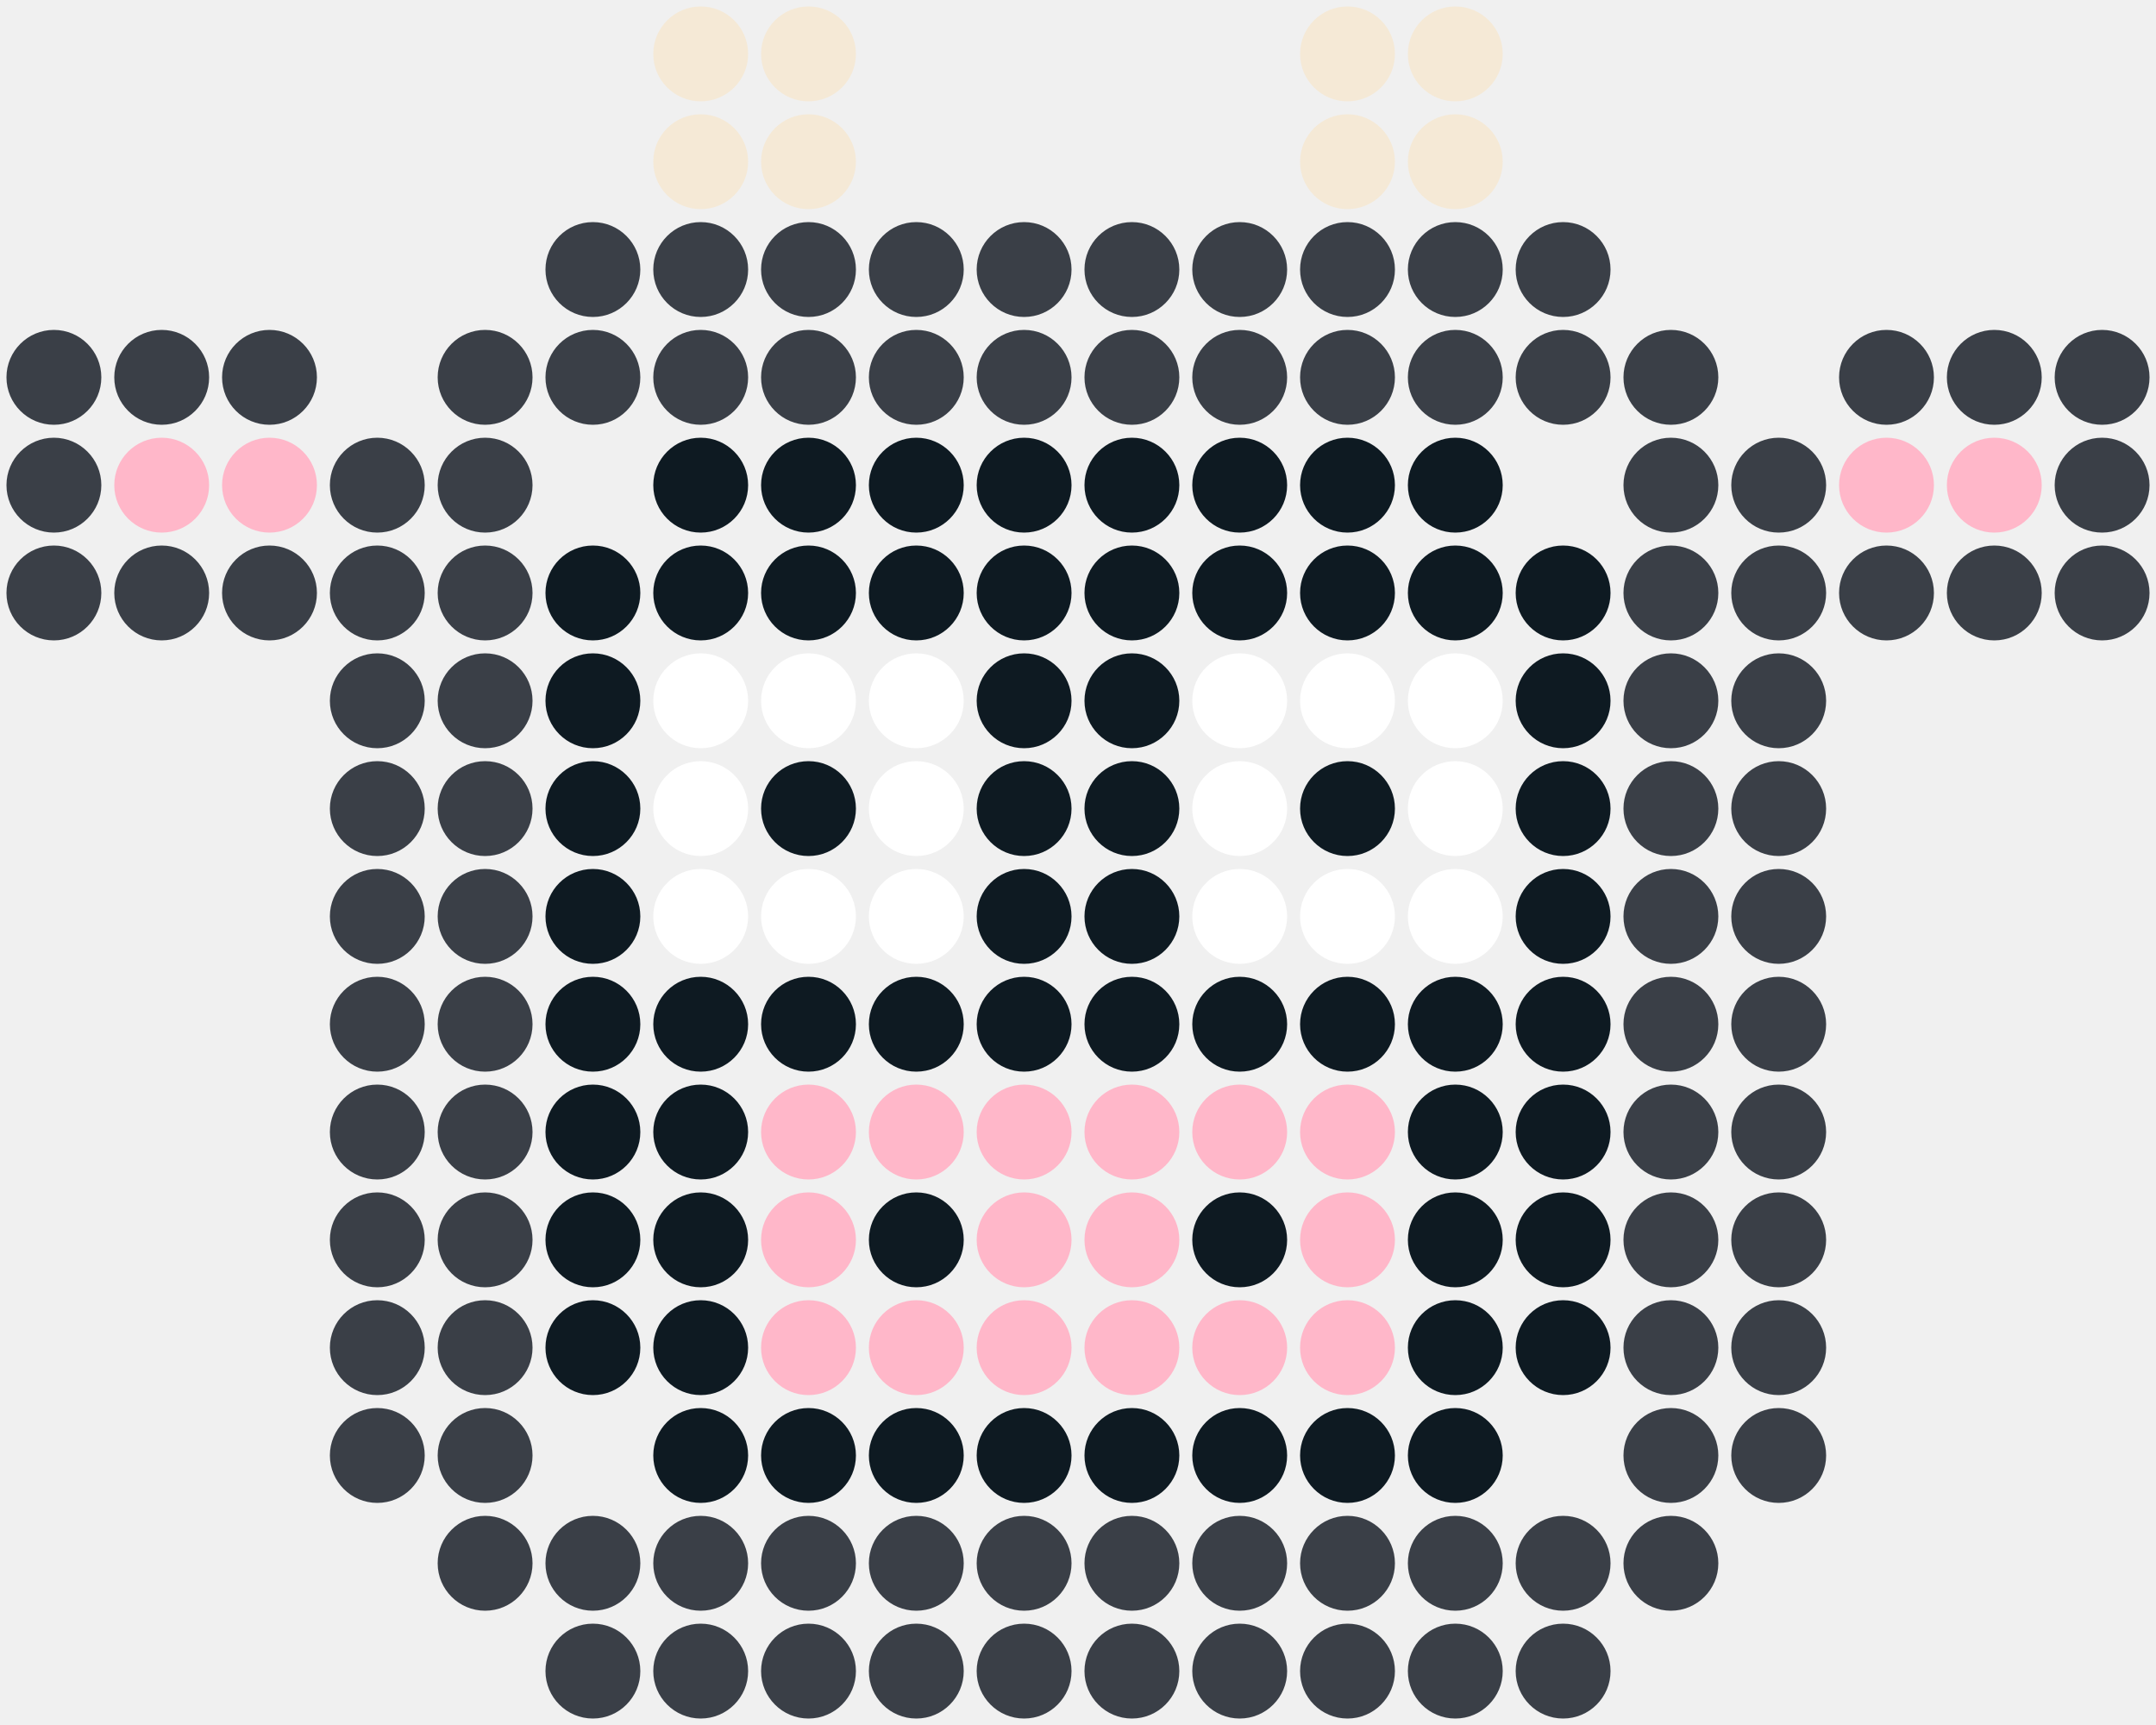
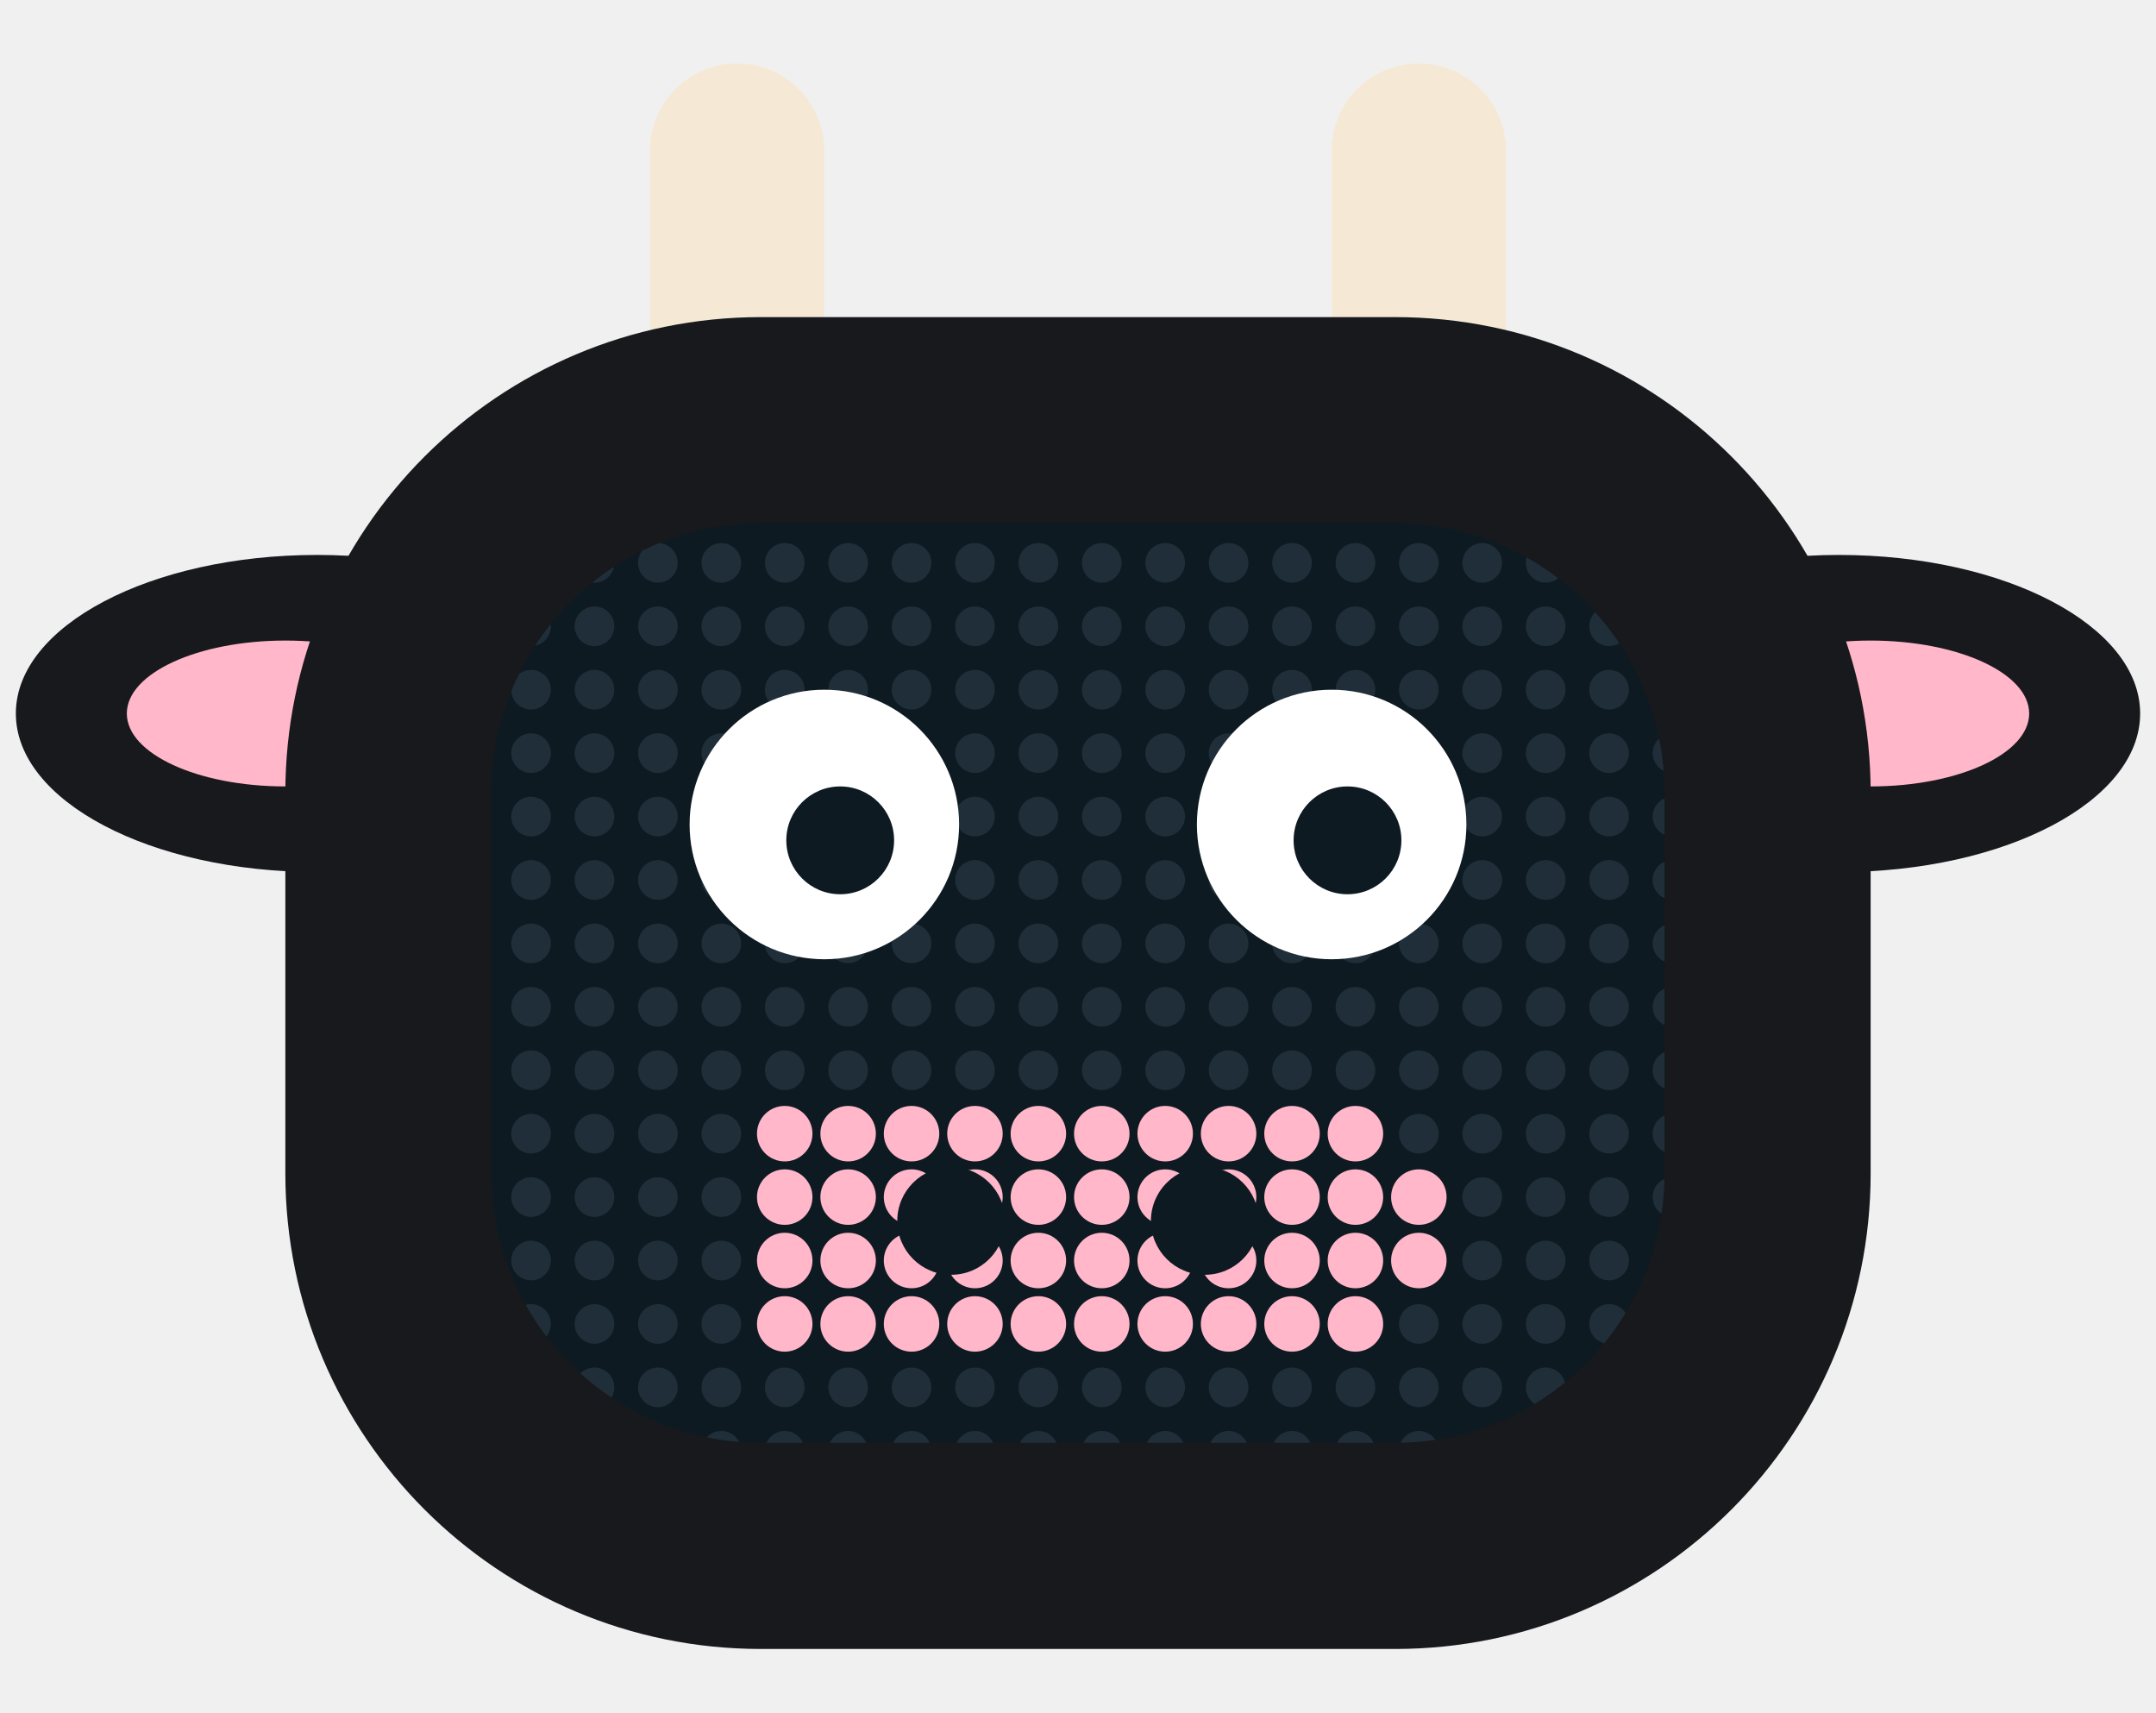
- <svg xmlns="http://www.w3.org/2000/svg" viewBox="0 0 20 16">
-   <circle cx="6.5" cy="0.5" r="0.44" fill="#F5E9D6" />
-   <circle cx="7.5" cy="0.5" r="0.44" fill="#F5E9D6" />
-   <circle cx="12.5" cy="0.5" r="0.44" fill="#F5E9D6" />
-   <circle cx="13.5" cy="0.5" r="0.44" fill="#F5E9D6" />
-   <circle cx="6.5" cy="1.5" r="0.44" fill="#F5E9D6" />
-   <circle cx="7.5" cy="1.5" r="0.44" fill="#F5E9D6" />
-   <circle cx="12.5" cy="1.5" r="0.44" fill="#F5E9D6" />
-   <circle cx="13.5" cy="1.5" r="0.44" fill="#F5E9D6" />
-   <circle cx="5.5" cy="2.5" r="0.44" fill="#3A3F47" />
-   <circle cx="6.5" cy="2.5" r="0.44" fill="#3A3F47" />
-   <circle cx="7.5" cy="2.5" r="0.44" fill="#3A3F47" />
-   <circle cx="8.5" cy="2.5" r="0.44" fill="#3A3F47" />
-   <circle cx="9.5" cy="2.5" r="0.44" fill="#3A3F47" />
-   <circle cx="10.5" cy="2.5" r="0.44" fill="#3A3F47" />
-   <circle cx="11.5" cy="2.5" r="0.44" fill="#3A3F47" />
-   <circle cx="12.5" cy="2.5" r="0.44" fill="#3A3F47" />
-   <circle cx="13.5" cy="2.5" r="0.44" fill="#3A3F47" />
-   <circle cx="14.5" cy="2.5" r="0.44" fill="#3A3F47" />
-   <circle cx="0.5" cy="3.5" r="0.44" fill="#3A3F47" />
-   <circle cx="1.5" cy="3.5" r="0.44" fill="#3A3F47" />
-   <circle cx="2.5" cy="3.5" r="0.44" fill="#3A3F47" />
-   <circle cx="4.5" cy="3.5" r="0.44" fill="#3A3F47" />
-   <circle cx="5.5" cy="3.5" r="0.44" fill="#3A3F47" />
-   <circle cx="6.5" cy="3.5" r="0.44" fill="#3A3F47" />
-   <circle cx="7.5" cy="3.5" r="0.44" fill="#3A3F47" />
-   <circle cx="8.5" cy="3.5" r="0.44" fill="#3A3F47" />
-   <circle cx="9.5" cy="3.5" r="0.44" fill="#3A3F47" />
-   <circle cx="10.5" cy="3.5" r="0.44" fill="#3A3F47" />
-   <circle cx="11.5" cy="3.5" r="0.44" fill="#3A3F47" />
-   <circle cx="12.5" cy="3.5" r="0.44" fill="#3A3F47" />
-   <circle cx="13.5" cy="3.5" r="0.44" fill="#3A3F47" />
-   <circle cx="14.5" cy="3.5" r="0.44" fill="#3A3F47" />
-   <circle cx="15.5" cy="3.5" r="0.44" fill="#3A3F47" />
-   <circle cx="17.5" cy="3.5" r="0.44" fill="#3A3F47" />
-   <circle cx="18.5" cy="3.5" r="0.44" fill="#3A3F47" />
-   <circle cx="19.5" cy="3.5" r="0.44" fill="#3A3F47" />
-   <circle cx="0.5" cy="4.5" r="0.44" fill="#3A3F47" />
-   <circle cx="1.5" cy="4.5" r="0.44" fill="#FFB7C9" />
-   <circle cx="2.5" cy="4.5" r="0.44" fill="#FFB7C9" />
-   <circle cx="3.5" cy="4.5" r="0.44" fill="#3A3F47" />
-   <circle cx="4.5" cy="4.5" r="0.44" fill="#3A3F47" />
-   <circle cx="6.5" cy="4.5" r="0.44" fill="#0E1A22" />
-   <circle cx="7.5" cy="4.5" r="0.44" fill="#0E1A22" />
-   <circle cx="8.5" cy="4.5" r="0.44" fill="#0E1A22" />
-   <circle cx="9.5" cy="4.5" r="0.44" fill="#0E1A22" />
-   <circle cx="10.5" cy="4.5" r="0.44" fill="#0E1A22" />
-   <circle cx="11.5" cy="4.5" r="0.44" fill="#0E1A22" />
-   <circle cx="12.5" cy="4.5" r="0.44" fill="#0E1A22" />
-   <circle cx="13.5" cy="4.5" r="0.44" fill="#0E1A22" />
-   <circle cx="15.5" cy="4.5" r="0.44" fill="#3A3F47" />
-   <circle cx="16.5" cy="4.5" r="0.44" fill="#3A3F47" />
-   <circle cx="17.5" cy="4.5" r="0.44" fill="#FFB7C9" />
-   <circle cx="18.5" cy="4.5" r="0.44" fill="#FFB7C9" />
-   <circle cx="19.5" cy="4.5" r="0.44" fill="#3A3F47" />
-   <circle cx="0.5" cy="5.5" r="0.44" fill="#3A3F47" />
-   <circle cx="1.5" cy="5.5" r="0.44" fill="#3A3F47" />
-   <circle cx="2.5" cy="5.5" r="0.44" fill="#3A3F47" />
-   <circle cx="3.5" cy="5.5" r="0.44" fill="#3A3F47" />
-   <circle cx="4.5" cy="5.5" r="0.44" fill="#3A3F47" />
-   <circle cx="5.5" cy="5.5" r="0.44" fill="#0E1A22" />
-   <circle cx="6.5" cy="5.5" r="0.44" fill="#0E1A22" />
-   <circle cx="7.5" cy="5.5" r="0.44" fill="#0E1A22" />
-   <circle cx="8.5" cy="5.5" r="0.44" fill="#0E1A22" />
-   <circle cx="9.5" cy="5.5" r="0.44" fill="#0E1A22" />
-   <circle cx="10.5" cy="5.5" r="0.44" fill="#0E1A22" />
-   <circle cx="11.5" cy="5.5" r="0.44" fill="#0E1A22" />
-   <circle cx="12.5" cy="5.5" r="0.44" fill="#0E1A22" />
-   <circle cx="13.5" cy="5.5" r="0.44" fill="#0E1A22" />
-   <circle cx="14.5" cy="5.5" r="0.44" fill="#0E1A22" />
-   <circle cx="15.5" cy="5.5" r="0.44" fill="#3A3F47" />
-   <circle cx="16.5" cy="5.5" r="0.44" fill="#3A3F47" />
-   <circle cx="17.5" cy="5.5" r="0.44" fill="#3A3F47" />
-   <circle cx="18.5" cy="5.5" r="0.44" fill="#3A3F47" />
-   <circle cx="19.5" cy="5.5" r="0.44" fill="#3A3F47" />
-   <circle cx="3.5" cy="6.5" r="0.44" fill="#3A3F47" />
-   <circle cx="4.5" cy="6.5" r="0.44" fill="#3A3F47" />
-   <circle cx="5.5" cy="6.5" r="0.44" fill="#0E1A22" />
-   <circle cx="6.5" cy="6.5" r="0.44" fill="#FFFFFF" />
-   <circle cx="7.5" cy="6.5" r="0.44" fill="#FFFFFF" />
-   <circle cx="8.5" cy="6.5" r="0.44" fill="#FFFFFF" />
-   <circle cx="9.5" cy="6.5" r="0.44" fill="#0E1A22" />
-   <circle cx="10.5" cy="6.5" r="0.44" fill="#0E1A22" />
-   <circle cx="11.5" cy="6.5" r="0.44" fill="#FFFFFF" />
-   <circle cx="12.5" cy="6.5" r="0.44" fill="#FFFFFF" />
-   <circle cx="13.5" cy="6.5" r="0.44" fill="#FFFFFF" />
-   <circle cx="14.5" cy="6.5" r="0.44" fill="#0E1A22" />
-   <circle cx="15.5" cy="6.5" r="0.44" fill="#3A3F47" />
-   <circle cx="16.5" cy="6.5" r="0.44" fill="#3A3F47" />
-   <circle cx="3.5" cy="7.5" r="0.44" fill="#3A3F47" />
-   <circle cx="4.5" cy="7.5" r="0.44" fill="#3A3F47" />
-   <circle cx="5.5" cy="7.5" r="0.44" fill="#0E1A22" />
-   <circle cx="6.5" cy="7.5" r="0.44" fill="#FFFFFF" />
-   <circle class="pupil" cx="7.5" cy="7.5" r="0.44" fill="#0E1A22" />
-   <circle cx="8.5" cy="7.5" r="0.44" fill="#FFFFFF" />
-   <circle cx="9.5" cy="7.5" r="0.44" fill="#0E1A22" />
-   <circle cx="10.5" cy="7.5" r="0.44" fill="#0E1A22" />
-   <circle cx="11.5" cy="7.5" r="0.44" fill="#FFFFFF" />
-   <circle class="pupil" cx="12.5" cy="7.5" r="0.44" fill="#0E1A22" />
-   <circle cx="13.5" cy="7.5" r="0.44" fill="#FFFFFF" />
-   <circle cx="14.5" cy="7.5" r="0.44" fill="#0E1A22" />
-   <circle cx="15.5" cy="7.5" r="0.44" fill="#3A3F47" />
-   <circle cx="16.5" cy="7.5" r="0.44" fill="#3A3F47" />
-   <circle cx="3.5" cy="8.5" r="0.44" fill="#3A3F47" />
-   <circle cx="4.5" cy="8.5" r="0.44" fill="#3A3F47" />
-   <circle cx="5.5" cy="8.5" r="0.44" fill="#0E1A22" />
-   <circle cx="6.5" cy="8.5" r="0.44" fill="#FFFFFF" />
-   <circle cx="7.5" cy="8.5" r="0.44" fill="#FFFFFF" />
-   <circle cx="8.5" cy="8.5" r="0.44" fill="#FFFFFF" />
-   <circle cx="9.5" cy="8.5" r="0.44" fill="#0E1A22" />
-   <circle cx="10.5" cy="8.5" r="0.44" fill="#0E1A22" />
-   <circle cx="11.5" cy="8.5" r="0.44" fill="#FFFFFF" />
-   <circle cx="12.5" cy="8.5" r="0.44" fill="#FFFFFF" />
-   <circle cx="13.5" cy="8.5" r="0.44" fill="#FFFFFF" />
-   <circle cx="14.5" cy="8.5" r="0.44" fill="#0E1A22" />
-   <circle cx="15.5" cy="8.5" r="0.44" fill="#3A3F47" />
-   <circle cx="16.5" cy="8.5" r="0.44" fill="#3A3F47" />
-   <circle cx="3.5" cy="9.5" r="0.44" fill="#3A3F47" />
-   <circle cx="4.5" cy="9.5" r="0.44" fill="#3A3F47" />
-   <circle cx="5.5" cy="9.5" r="0.44" fill="#0E1A22" />
-   <circle cx="6.5" cy="9.5" r="0.44" fill="#0E1A22" />
-   <circle cx="7.5" cy="9.5" r="0.44" fill="#0E1A22" />
-   <circle cx="8.5" cy="9.5" r="0.44" fill="#0E1A22" />
-   <circle cx="9.5" cy="9.5" r="0.44" fill="#0E1A22" />
-   <circle cx="10.5" cy="9.5" r="0.44" fill="#0E1A22" />
-   <circle cx="11.5" cy="9.5" r="0.44" fill="#0E1A22" />
-   <circle cx="12.5" cy="9.5" r="0.44" fill="#0E1A22" />
-   <circle cx="13.5" cy="9.5" r="0.44" fill="#0E1A22" />
-   <circle cx="14.5" cy="9.5" r="0.44" fill="#0E1A22" />
-   <circle cx="15.5" cy="9.5" r="0.44" fill="#3A3F47" />
-   <circle cx="16.5" cy="9.5" r="0.44" fill="#3A3F47" />
-   <circle cx="3.5" cy="10.5" r="0.44" fill="#3A3F47" />
-   <circle cx="4.5" cy="10.5" r="0.44" fill="#3A3F47" />
-   <circle cx="5.5" cy="10.5" r="0.44" fill="#0E1A22" />
-   <circle cx="6.5" cy="10.5" r="0.44" fill="#0E1A22" />
-   <circle cx="7.5" cy="10.5" r="0.44" fill="#FFB7C9" />
-   <circle cx="8.5" cy="10.5" r="0.44" fill="#FFB7C9" />
-   <circle cx="9.5" cy="10.5" r="0.44" fill="#FFB7C9" />
-   <circle cx="10.5" cy="10.5" r="0.44" fill="#FFB7C9" />
-   <circle cx="11.5" cy="10.5" r="0.44" fill="#FFB7C9" />
-   <circle cx="12.5" cy="10.5" r="0.44" fill="#FFB7C9" />
-   <circle cx="13.5" cy="10.5" r="0.44" fill="#0E1A22" />
-   <circle cx="14.5" cy="10.5" r="0.44" fill="#0E1A22" />
-   <circle cx="15.5" cy="10.5" r="0.44" fill="#3A3F47" />
-   <circle cx="16.5" cy="10.5" r="0.44" fill="#3A3F47" />
-   <circle cx="3.5" cy="11.5" r="0.44" fill="#3A3F47" />
-   <circle cx="4.5" cy="11.5" r="0.44" fill="#3A3F47" />
-   <circle cx="5.5" cy="11.5" r="0.44" fill="#0E1A22" />
-   <circle cx="6.5" cy="11.5" r="0.44" fill="#0E1A22" />
-   <circle cx="7.5" cy="11.5" r="0.44" fill="#FFB7C9" />
-   <circle cx="8.5" cy="11.5" r="0.44" fill="#0E1A22" />
-   <circle cx="9.5" cy="11.5" r="0.44" fill="#FFB7C9" />
-   <circle cx="10.5" cy="11.5" r="0.44" fill="#FFB7C9" />
-   <circle cx="11.5" cy="11.5" r="0.44" fill="#0E1A22" />
-   <circle cx="12.5" cy="11.5" r="0.44" fill="#FFB7C9" />
-   <circle cx="13.5" cy="11.5" r="0.44" fill="#0E1A22" />
-   <circle cx="14.5" cy="11.5" r="0.44" fill="#0E1A22" />
-   <circle cx="15.5" cy="11.5" r="0.44" fill="#3A3F47" />
-   <circle cx="16.5" cy="11.5" r="0.44" fill="#3A3F47" />
-   <circle cx="3.5" cy="12.5" r="0.44" fill="#3A3F47" />
-   <circle cx="4.5" cy="12.5" r="0.44" fill="#3A3F47" />
-   <circle cx="5.5" cy="12.5" r="0.44" fill="#0E1A22" />
-   <circle cx="6.5" cy="12.5" r="0.44" fill="#0E1A22" />
-   <circle cx="7.5" cy="12.5" r="0.44" fill="#FFB7C9" />
-   <circle cx="8.5" cy="12.5" r="0.44" fill="#FFB7C9" />
-   <circle cx="9.5" cy="12.5" r="0.44" fill="#FFB7C9" />
-   <circle cx="10.5" cy="12.5" r="0.44" fill="#FFB7C9" />
-   <circle cx="11.5" cy="12.5" r="0.44" fill="#FFB7C9" />
-   <circle cx="12.5" cy="12.5" r="0.44" fill="#FFB7C9" />
-   <circle cx="13.5" cy="12.5" r="0.44" fill="#0E1A22" />
-   <circle cx="14.5" cy="12.5" r="0.44" fill="#0E1A22" />
-   <circle cx="15.5" cy="12.5" r="0.44" fill="#3A3F47" />
-   <circle cx="16.5" cy="12.5" r="0.44" fill="#3A3F47" />
-   <circle cx="3.5" cy="13.5" r="0.44" fill="#3A3F47" />
-   <circle cx="4.5" cy="13.5" r="0.44" fill="#3A3F47" />
-   <circle cx="6.5" cy="13.5" r="0.44" fill="#0E1A22" />
-   <circle cx="7.5" cy="13.5" r="0.44" fill="#0E1A22" />
-   <circle cx="8.5" cy="13.5" r="0.44" fill="#0E1A22" />
-   <circle cx="9.5" cy="13.5" r="0.44" fill="#0E1A22" />
-   <circle cx="10.5" cy="13.5" r="0.44" fill="#0E1A22" />
-   <circle cx="11.5" cy="13.5" r="0.44" fill="#0E1A22" />
-   <circle cx="12.5" cy="13.5" r="0.44" fill="#0E1A22" />
-   <circle cx="13.5" cy="13.5" r="0.44" fill="#0E1A22" />
-   <circle cx="15.5" cy="13.5" r="0.44" fill="#3A3F47" />
-   <circle cx="16.5" cy="13.5" r="0.44" fill="#3A3F47" />
-   <circle cx="4.5" cy="14.5" r="0.44" fill="#3A3F47" />
-   <circle cx="5.5" cy="14.5" r="0.44" fill="#3A3F47" />
-   <circle cx="6.5" cy="14.5" r="0.44" fill="#3A3F47" />
-   <circle cx="7.5" cy="14.5" r="0.44" fill="#3A3F47" />
-   <circle cx="8.5" cy="14.5" r="0.44" fill="#3A3F47" />
-   <circle cx="9.5" cy="14.5" r="0.44" fill="#3A3F47" />
-   <circle cx="10.5" cy="14.5" r="0.44" fill="#3A3F47" />
-   <circle cx="11.5" cy="14.5" r="0.44" fill="#3A3F47" />
-   <circle cx="12.5" cy="14.5" r="0.44" fill="#3A3F47" />
-   <circle cx="13.5" cy="14.5" r="0.44" fill="#3A3F47" />
-   <circle cx="14.5" cy="14.5" r="0.44" fill="#3A3F47" />
-   <circle cx="15.5" cy="14.5" r="0.44" fill="#3A3F47" />
-   <circle cx="5.5" cy="15.5" r="0.44" fill="#3A3F47" />
-   <circle cx="6.5" cy="15.5" r="0.44" fill="#3A3F47" />
-   <circle cx="7.5" cy="15.5" r="0.44" fill="#3A3F47" />
-   <circle cx="8.5" cy="15.5" r="0.44" fill="#3A3F47" />
-   <circle cx="9.5" cy="15.5" r="0.44" fill="#3A3F47" />
-   <circle cx="10.5" cy="15.5" r="0.44" fill="#3A3F47" />
-   <circle cx="11.5" cy="15.5" r="0.44" fill="#3A3F47" />
-   <circle cx="12.5" cy="15.5" r="0.44" fill="#3A3F47" />
-   <circle cx="13.5" cy="15.5" r="0.44" fill="#3A3F47" />
-   <circle cx="14.5" cy="15.5" r="0.44" fill="#3A3F47" />
+ <svg xmlns="http://www.w3.org/2000/svg" viewBox="0 0 136 108">
+   <rect x="41" y="4" width="11" height="24" rx="5.5" fill="#F5E9D6" />
+   <rect x="84" y="4" width="11" height="24" rx="5.5" fill="#F5E9D6" />
+   <ellipse cx="20" cy="45" rx="19" ry="10" fill="#17191C" />
+   <ellipse cx="18" cy="45" rx="10" ry="4.6" fill="#FFB7C9" />
+   <ellipse cx="116" cy="45" rx="19" ry="10" fill="#17191C" />
+   <ellipse cx="118" cy="45" rx="10" ry="4.6" fill="#FFB7C9" />
+   <rect x="18" y="20" width="100" height="84" rx="30" fill="#17191C" />
+   <clipPath id="f">
+     <rect x="31" y="33" width="74" height="58" rx="17" />
+   </clipPath>
+   <rect x="31" y="33" width="74" height="58" rx="17" fill="#0E1A22" />
+   <g clip-path="url(#f)">
+     <circle cx="33.5" cy="35.5" r="1.25" fill="#1F2E38" />
+     <circle cx="37.5" cy="35.5" r="1.25" fill="#1F2E38" />
+     <circle cx="41.5" cy="35.5" r="1.25" fill="#1F2E38" />
+     <circle cx="45.5" cy="35.5" r="1.25" fill="#1F2E38" />
+     <circle cx="49.5" cy="35.5" r="1.25" fill="#1F2E38" />
+     <circle cx="53.5" cy="35.5" r="1.25" fill="#1F2E38" />
+     <circle cx="57.5" cy="35.5" r="1.25" fill="#1F2E38" />
+     <circle cx="61.5" cy="35.5" r="1.25" fill="#1F2E38" />
+     <circle cx="65.5" cy="35.5" r="1.25" fill="#1F2E38" />
+     <circle cx="69.5" cy="35.5" r="1.25" fill="#1F2E38" />
+     <circle cx="73.5" cy="35.5" r="1.25" fill="#1F2E38" />
+     <circle cx="77.5" cy="35.5" r="1.25" fill="#1F2E38" />
+     <circle cx="81.5" cy="35.5" r="1.25" fill="#1F2E38" />
+     <circle cx="85.5" cy="35.5" r="1.25" fill="#1F2E38" />
+     <circle cx="89.5" cy="35.5" r="1.25" fill="#1F2E38" />
+     <circle cx="93.5" cy="35.5" r="1.25" fill="#1F2E38" />
+     <circle cx="97.5" cy="35.5" r="1.25" fill="#1F2E38" />
+     <circle cx="101.5" cy="35.5" r="1.25" fill="#1F2E38" />
+     <circle cx="105.5" cy="35.5" r="1.25" fill="#1F2E38" />
+     <circle cx="33.5" cy="39.5" r="1.25" fill="#1F2E38" />
+     <circle cx="37.5" cy="39.5" r="1.25" fill="#1F2E38" />
+     <circle cx="41.5" cy="39.5" r="1.25" fill="#1F2E38" />
+     <circle cx="45.5" cy="39.5" r="1.25" fill="#1F2E38" />
+     <circle cx="49.5" cy="39.5" r="1.25" fill="#1F2E38" />
+     <circle cx="53.5" cy="39.5" r="1.25" fill="#1F2E38" />
+     <circle cx="57.5" cy="39.5" r="1.25" fill="#1F2E38" />
+     <circle cx="61.5" cy="39.5" r="1.25" fill="#1F2E38" />
+     <circle cx="65.5" cy="39.5" r="1.25" fill="#1F2E38" />
+     <circle cx="69.5" cy="39.5" r="1.25" fill="#1F2E38" />
+     <circle cx="73.5" cy="39.5" r="1.25" fill="#1F2E38" />
+     <circle cx="77.5" cy="39.5" r="1.25" fill="#1F2E38" />
+     <circle cx="81.5" cy="39.5" r="1.25" fill="#1F2E38" />
+     <circle cx="85.5" cy="39.5" r="1.25" fill="#1F2E38" />
+     <circle cx="89.5" cy="39.5" r="1.25" fill="#1F2E38" />
+     <circle cx="93.5" cy="39.5" r="1.25" fill="#1F2E38" />
+     <circle cx="97.5" cy="39.5" r="1.25" fill="#1F2E38" />
+     <circle cx="101.5" cy="39.5" r="1.25" fill="#1F2E38" />
+     <circle cx="105.5" cy="39.5" r="1.25" fill="#1F2E38" />
+     <circle cx="33.5" cy="43.5" r="1.25" fill="#1F2E38" />
+     <circle cx="37.5" cy="43.5" r="1.25" fill="#1F2E38" />
+     <circle cx="41.5" cy="43.5" r="1.25" fill="#1F2E38" />
+     <circle cx="45.5" cy="43.5" r="1.25" fill="#1F2E38" />
+     <circle cx="49.5" cy="43.5" r="1.25" fill="#1F2E38" />
+     <circle cx="53.5" cy="43.5" r="1.25" fill="#1F2E38" />
+     <circle cx="57.5" cy="43.5" r="1.25" fill="#1F2E38" />
+     <circle cx="61.5" cy="43.5" r="1.25" fill="#1F2E38" />
+     <circle cx="65.5" cy="43.5" r="1.25" fill="#1F2E38" />
+     <circle cx="69.5" cy="43.5" r="1.25" fill="#1F2E38" />
+     <circle cx="73.5" cy="43.5" r="1.25" fill="#1F2E38" />
+     <circle cx="77.5" cy="43.5" r="1.25" fill="#1F2E38" />
+     <circle cx="81.5" cy="43.5" r="1.25" fill="#1F2E38" />
+     <circle cx="85.5" cy="43.5" r="1.25" fill="#1F2E38" />
+     <circle cx="89.5" cy="43.5" r="1.25" fill="#1F2E38" />
+     <circle cx="93.5" cy="43.5" r="1.25" fill="#1F2E38" />
+     <circle cx="97.5" cy="43.5" r="1.25" fill="#1F2E38" />
+     <circle cx="101.5" cy="43.5" r="1.25" fill="#1F2E38" />
+     <circle cx="105.5" cy="43.5" r="1.25" fill="#1F2E38" />
+     <circle cx="33.5" cy="47.5" r="1.25" fill="#1F2E38" />
+     <circle cx="37.5" cy="47.5" r="1.25" fill="#1F2E38" />
+     <circle cx="41.5" cy="47.5" r="1.25" fill="#1F2E38" />
+     <circle cx="45.5" cy="47.5" r="1.25" fill="#1F2E38" />
+     <circle cx="49.5" cy="47.5" r="1.25" fill="#1F2E38" />
+     <circle cx="53.5" cy="47.5" r="1.25" fill="#1F2E38" />
+     <circle cx="57.5" cy="47.5" r="1.25" fill="#1F2E38" />
+     <circle cx="61.5" cy="47.5" r="1.25" fill="#1F2E38" />
+     <circle cx="65.5" cy="47.5" r="1.25" fill="#1F2E38" />
+     <circle cx="69.5" cy="47.5" r="1.25" fill="#1F2E38" />
+     <circle cx="73.5" cy="47.5" r="1.25" fill="#1F2E38" />
+     <circle cx="77.5" cy="47.5" r="1.25" fill="#1F2E38" />
+     <circle cx="81.5" cy="47.5" r="1.25" fill="#1F2E38" />
+     <circle cx="85.5" cy="47.5" r="1.25" fill="#1F2E38" />
+     <circle cx="89.5" cy="47.5" r="1.25" fill="#1F2E38" />
+     <circle cx="93.5" cy="47.5" r="1.25" fill="#1F2E38" />
+     <circle cx="97.5" cy="47.5" r="1.25" fill="#1F2E38" />
+     <circle cx="101.5" cy="47.5" r="1.25" fill="#1F2E38" />
+     <circle cx="105.5" cy="47.5" r="1.25" fill="#1F2E38" />
+     <circle cx="33.5" cy="51.5" r="1.25" fill="#1F2E38" />
+     <circle cx="37.5" cy="51.5" r="1.25" fill="#1F2E38" />
+     <circle cx="41.5" cy="51.5" r="1.25" fill="#1F2E38" />
+     <circle cx="45.5" cy="51.5" r="1.25" fill="#1F2E38" />
+     <circle cx="49.5" cy="51.5" r="1.25" fill="#1F2E38" />
+     <circle cx="53.5" cy="51.5" r="1.25" fill="#1F2E38" />
+     <circle cx="57.5" cy="51.5" r="1.25" fill="#1F2E38" />
+     <circle cx="61.5" cy="51.5" r="1.25" fill="#1F2E38" />
+     <circle cx="65.5" cy="51.5" r="1.25" fill="#1F2E38" />
+     <circle cx="69.5" cy="51.5" r="1.25" fill="#1F2E38" />
+     <circle cx="73.5" cy="51.5" r="1.25" fill="#1F2E38" />
+     <circle cx="77.5" cy="51.5" r="1.25" fill="#1F2E38" />
+     <circle cx="81.5" cy="51.5" r="1.25" fill="#1F2E38" />
+     <circle cx="85.5" cy="51.5" r="1.25" fill="#1F2E38" />
+     <circle cx="89.5" cy="51.5" r="1.25" fill="#1F2E38" />
+     <circle cx="93.5" cy="51.5" r="1.25" fill="#1F2E38" />
+     <circle cx="97.5" cy="51.5" r="1.25" fill="#1F2E38" />
+     <circle cx="101.5" cy="51.5" r="1.25" fill="#1F2E38" />
+     <circle cx="105.5" cy="51.5" r="1.25" fill="#1F2E38" />
+     <circle cx="33.5" cy="55.5" r="1.25" fill="#1F2E38" />
+     <circle cx="37.5" cy="55.5" r="1.25" fill="#1F2E38" />
+     <circle cx="41.5" cy="55.5" r="1.25" fill="#1F2E38" />
+     <circle cx="45.5" cy="55.5" r="1.25" fill="#1F2E38" />
+     <circle cx="49.5" cy="55.5" r="1.25" fill="#1F2E38" />
+     <circle cx="53.5" cy="55.5" r="1.25" fill="#1F2E38" />
+     <circle cx="57.5" cy="55.5" r="1.25" fill="#1F2E38" />
+     <circle cx="61.5" cy="55.5" r="1.25" fill="#1F2E38" />
+     <circle cx="65.5" cy="55.5" r="1.25" fill="#1F2E38" />
+     <circle cx="69.5" cy="55.5" r="1.25" fill="#1F2E38" />
+     <circle cx="73.5" cy="55.5" r="1.25" fill="#1F2E38" />
+     <circle cx="77.5" cy="55.5" r="1.25" fill="#1F2E38" />
+     <circle cx="81.5" cy="55.5" r="1.25" fill="#1F2E38" />
+     <circle cx="85.5" cy="55.5" r="1.25" fill="#1F2E38" />
+     <circle cx="89.5" cy="55.5" r="1.25" fill="#1F2E38" />
+     <circle cx="93.5" cy="55.5" r="1.25" fill="#1F2E38" />
+     <circle cx="97.5" cy="55.5" r="1.25" fill="#1F2E38" />
+     <circle cx="101.5" cy="55.5" r="1.25" fill="#1F2E38" />
+     <circle cx="105.5" cy="55.5" r="1.25" fill="#1F2E38" />
+     <circle cx="33.5" cy="59.5" r="1.25" fill="#1F2E38" />
+     <circle cx="37.5" cy="59.5" r="1.25" fill="#1F2E38" />
+     <circle cx="41.5" cy="59.5" r="1.25" fill="#1F2E38" />
+     <circle cx="45.5" cy="59.5" r="1.25" fill="#1F2E38" />
+     <circle cx="49.5" cy="59.5" r="1.25" fill="#1F2E38" />
+     <circle cx="53.5" cy="59.5" r="1.25" fill="#1F2E38" />
+     <circle cx="57.5" cy="59.5" r="1.25" fill="#1F2E38" />
+     <circle cx="61.5" cy="59.5" r="1.25" fill="#1F2E38" />
+     <circle cx="65.5" cy="59.5" r="1.25" fill="#1F2E38" />
+     <circle cx="69.5" cy="59.5" r="1.25" fill="#1F2E38" />
+     <circle cx="73.5" cy="59.5" r="1.25" fill="#1F2E38" />
+     <circle cx="77.5" cy="59.5" r="1.25" fill="#1F2E38" />
+     <circle cx="81.5" cy="59.5" r="1.25" fill="#1F2E38" />
+     <circle cx="85.5" cy="59.5" r="1.25" fill="#1F2E38" />
+     <circle cx="89.5" cy="59.5" r="1.25" fill="#1F2E38" />
+     <circle cx="93.5" cy="59.5" r="1.25" fill="#1F2E38" />
+     <circle cx="97.5" cy="59.5" r="1.25" fill="#1F2E38" />
+     <circle cx="101.5" cy="59.5" r="1.25" fill="#1F2E38" />
+     <circle cx="105.5" cy="59.5" r="1.25" fill="#1F2E38" />
+     <circle cx="33.5" cy="63.5" r="1.25" fill="#1F2E38" />
+     <circle cx="37.5" cy="63.5" r="1.25" fill="#1F2E38" />
+     <circle cx="41.5" cy="63.5" r="1.25" fill="#1F2E38" />
+     <circle cx="45.5" cy="63.5" r="1.25" fill="#1F2E38" />
+     <circle cx="49.5" cy="63.5" r="1.25" fill="#1F2E38" />
+     <circle cx="53.5" cy="63.5" r="1.25" fill="#1F2E38" />
+     <circle cx="57.5" cy="63.5" r="1.25" fill="#1F2E38" />
+     <circle cx="61.5" cy="63.5" r="1.25" fill="#1F2E38" />
+     <circle cx="65.5" cy="63.5" r="1.25" fill="#1F2E38" />
+     <circle cx="69.5" cy="63.5" r="1.25" fill="#1F2E38" />
+     <circle cx="73.5" cy="63.5" r="1.25" fill="#1F2E38" />
+     <circle cx="77.5" cy="63.5" r="1.25" fill="#1F2E38" />
+     <circle cx="81.5" cy="63.5" r="1.25" fill="#1F2E38" />
+     <circle cx="85.5" cy="63.5" r="1.25" fill="#1F2E38" />
+     <circle cx="89.5" cy="63.5" r="1.25" fill="#1F2E38" />
+     <circle cx="93.5" cy="63.5" r="1.25" fill="#1F2E38" />
+     <circle cx="97.5" cy="63.5" r="1.25" fill="#1F2E38" />
+     <circle cx="101.5" cy="63.5" r="1.25" fill="#1F2E38" />
+     <circle cx="105.5" cy="63.5" r="1.25" fill="#1F2E38" />
+     <circle cx="33.5" cy="67.5" r="1.25" fill="#1F2E38" />
+     <circle cx="37.5" cy="67.5" r="1.25" fill="#1F2E38" />
+     <circle cx="41.5" cy="67.5" r="1.25" fill="#1F2E38" />
+     <circle cx="45.5" cy="67.5" r="1.25" fill="#1F2E38" />
+     <circle cx="49.5" cy="67.5" r="1.25" fill="#1F2E38" />
+     <circle cx="53.5" cy="67.5" r="1.25" fill="#1F2E38" />
+     <circle cx="57.5" cy="67.5" r="1.25" fill="#1F2E38" />
+     <circle cx="61.5" cy="67.5" r="1.25" fill="#1F2E38" />
+     <circle cx="65.5" cy="67.5" r="1.25" fill="#1F2E38" />
+     <circle cx="69.5" cy="67.5" r="1.25" fill="#1F2E38" />
+     <circle cx="73.5" cy="67.5" r="1.25" fill="#1F2E38" />
+     <circle cx="77.5" cy="67.5" r="1.25" fill="#1F2E38" />
+     <circle cx="81.5" cy="67.5" r="1.25" fill="#1F2E38" />
+     <circle cx="85.5" cy="67.5" r="1.25" fill="#1F2E38" />
+     <circle cx="89.5" cy="67.5" r="1.25" fill="#1F2E38" />
+     <circle cx="93.5" cy="67.5" r="1.25" fill="#1F2E38" />
+     <circle cx="97.5" cy="67.5" r="1.25" fill="#1F2E38" />
+     <circle cx="101.5" cy="67.5" r="1.25" fill="#1F2E38" />
+     <circle cx="105.5" cy="67.5" r="1.25" fill="#1F2E38" />
+     <circle cx="33.5" cy="71.5" r="1.25" fill="#1F2E38" />
+     <circle cx="37.5" cy="71.5" r="1.25" fill="#1F2E38" />
+     <circle cx="41.5" cy="71.5" r="1.25" fill="#1F2E38" />
+     <circle cx="45.5" cy="71.5" r="1.25" fill="#1F2E38" />
+     <circle cx="49.5" cy="71.5" r="1.75" fill="#FFB7C9" />
+     <circle cx="53.5" cy="71.5" r="1.75" fill="#FFB7C9" />
+     <circle cx="57.5" cy="71.5" r="1.75" fill="#FFB7C9" />
+     <circle cx="61.5" cy="71.5" r="1.75" fill="#FFB7C9" />
+     <circle cx="65.5" cy="71.5" r="1.75" fill="#FFB7C9" />
+     <circle cx="69.5" cy="71.5" r="1.75" fill="#FFB7C9" />
+     <circle cx="73.5" cy="71.5" r="1.75" fill="#FFB7C9" />
+     <circle cx="77.5" cy="71.5" r="1.75" fill="#FFB7C9" />
+     <circle cx="81.5" cy="71.5" r="1.75" fill="#FFB7C9" />
+     <circle cx="85.5" cy="71.5" r="1.75" fill="#FFB7C9" />
+     <circle cx="89.5" cy="71.5" r="1.25" fill="#1F2E38" />
+     <circle cx="93.5" cy="71.5" r="1.25" fill="#1F2E38" />
+     <circle cx="97.5" cy="71.5" r="1.25" fill="#1F2E38" />
+     <circle cx="101.5" cy="71.5" r="1.25" fill="#1F2E38" />
+     <circle cx="105.5" cy="71.5" r="1.25" fill="#1F2E38" />
+     <circle cx="33.5" cy="75.5" r="1.25" fill="#1F2E38" />
+     <circle cx="37.5" cy="75.5" r="1.25" fill="#1F2E38" />
+     <circle cx="41.5" cy="75.5" r="1.25" fill="#1F2E38" />
+     <circle cx="45.5" cy="75.5" r="1.25" fill="#1F2E38" />
+     <circle cx="49.5" cy="75.5" r="1.75" fill="#FFB7C9" />
+     <circle cx="53.5" cy="75.5" r="1.75" fill="#FFB7C9" />
+     <circle cx="57.5" cy="75.5" r="1.75" fill="#FFB7C9" />
+     <circle cx="61.5" cy="75.5" r="1.75" fill="#FFB7C9" />
+     <circle cx="65.5" cy="75.5" r="1.75" fill="#FFB7C9" />
+     <circle cx="69.5" cy="75.5" r="1.75" fill="#FFB7C9" />
+     <circle cx="73.5" cy="75.5" r="1.75" fill="#FFB7C9" />
+     <circle cx="77.5" cy="75.5" r="1.75" fill="#FFB7C9" />
+     <circle cx="81.5" cy="75.5" r="1.75" fill="#FFB7C9" />
+     <circle cx="85.5" cy="75.5" r="1.75" fill="#FFB7C9" />
+     <circle cx="89.5" cy="75.5" r="1.75" fill="#FFB7C9" />
+     <circle cx="93.5" cy="75.5" r="1.25" fill="#1F2E38" />
+     <circle cx="97.5" cy="75.5" r="1.25" fill="#1F2E38" />
+     <circle cx="101.5" cy="75.5" r="1.25" fill="#1F2E38" />
+     <circle cx="105.5" cy="75.5" r="1.25" fill="#1F2E38" />
+     <circle cx="33.5" cy="79.5" r="1.25" fill="#1F2E38" />
+     <circle cx="37.5" cy="79.5" r="1.25" fill="#1F2E38" />
+     <circle cx="41.5" cy="79.5" r="1.25" fill="#1F2E38" />
+     <circle cx="45.5" cy="79.5" r="1.25" fill="#1F2E38" />
+     <circle cx="49.5" cy="79.5" r="1.75" fill="#FFB7C9" />
+     <circle cx="53.5" cy="79.5" r="1.75" fill="#FFB7C9" />
+     <circle cx="57.5" cy="79.5" r="1.75" fill="#FFB7C9" />
+     <circle cx="61.5" cy="79.5" r="1.75" fill="#FFB7C9" />
+     <circle cx="65.5" cy="79.5" r="1.75" fill="#FFB7C9" />
+     <circle cx="69.5" cy="79.5" r="1.75" fill="#FFB7C9" />
+     <circle cx="73.5" cy="79.5" r="1.75" fill="#FFB7C9" />
+     <circle cx="77.5" cy="79.5" r="1.75" fill="#FFB7C9" />
+     <circle cx="81.5" cy="79.5" r="1.75" fill="#FFB7C9" />
+     <circle cx="85.5" cy="79.5" r="1.75" fill="#FFB7C9" />
+     <circle cx="89.5" cy="79.5" r="1.75" fill="#FFB7C9" />
+     <circle cx="93.5" cy="79.5" r="1.25" fill="#1F2E38" />
+     <circle cx="97.5" cy="79.5" r="1.25" fill="#1F2E38" />
+     <circle cx="101.5" cy="79.5" r="1.25" fill="#1F2E38" />
+     <circle cx="105.5" cy="79.5" r="1.25" fill="#1F2E38" />
+     <circle cx="33.5" cy="83.5" r="1.25" fill="#1F2E38" />
+     <circle cx="37.5" cy="83.5" r="1.25" fill="#1F2E38" />
+     <circle cx="41.5" cy="83.5" r="1.25" fill="#1F2E38" />
+     <circle cx="45.5" cy="83.5" r="1.25" fill="#1F2E38" />
+     <circle cx="49.5" cy="83.5" r="1.75" fill="#FFB7C9" />
+     <circle cx="53.5" cy="83.5" r="1.75" fill="#FFB7C9" />
+     <circle cx="57.5" cy="83.5" r="1.75" fill="#FFB7C9" />
+     <circle cx="61.5" cy="83.5" r="1.75" fill="#FFB7C9" />
+     <circle cx="65.5" cy="83.5" r="1.75" fill="#FFB7C9" />
+     <circle cx="69.5" cy="83.5" r="1.75" fill="#FFB7C9" />
+     <circle cx="73.5" cy="83.5" r="1.75" fill="#FFB7C9" />
+     <circle cx="77.5" cy="83.5" r="1.75" fill="#FFB7C9" />
+     <circle cx="81.5" cy="83.5" r="1.75" fill="#FFB7C9" />
+     <circle cx="85.5" cy="83.5" r="1.75" fill="#FFB7C9" />
+     <circle cx="89.5" cy="83.5" r="1.25" fill="#1F2E38" />
+     <circle cx="93.5" cy="83.5" r="1.25" fill="#1F2E38" />
+     <circle cx="97.5" cy="83.5" r="1.25" fill="#1F2E38" />
+     <circle cx="101.5" cy="83.5" r="1.25" fill="#1F2E38" />
+     <circle cx="105.5" cy="83.5" r="1.25" fill="#1F2E38" />
+     <circle cx="33.5" cy="87.5" r="1.25" fill="#1F2E38" />
+     <circle cx="37.5" cy="87.5" r="1.25" fill="#1F2E38" />
+     <circle cx="41.5" cy="87.5" r="1.25" fill="#1F2E38" />
+     <circle cx="45.5" cy="87.5" r="1.25" fill="#1F2E38" />
+     <circle cx="49.5" cy="87.5" r="1.25" fill="#1F2E38" />
+     <circle cx="53.5" cy="87.5" r="1.25" fill="#1F2E38" />
+     <circle cx="57.5" cy="87.5" r="1.25" fill="#1F2E38" />
+     <circle cx="61.5" cy="87.5" r="1.25" fill="#1F2E38" />
+     <circle cx="65.5" cy="87.5" r="1.25" fill="#1F2E38" />
+     <circle cx="69.5" cy="87.5" r="1.25" fill="#1F2E38" />
+     <circle cx="73.5" cy="87.5" r="1.25" fill="#1F2E38" />
+     <circle cx="77.5" cy="87.5" r="1.25" fill="#1F2E38" />
+     <circle cx="81.5" cy="87.5" r="1.25" fill="#1F2E38" />
+     <circle cx="85.5" cy="87.5" r="1.25" fill="#1F2E38" />
+     <circle cx="89.5" cy="87.5" r="1.25" fill="#1F2E38" />
+     <circle cx="93.5" cy="87.5" r="1.25" fill="#1F2E38" />
+     <circle cx="97.5" cy="87.5" r="1.25" fill="#1F2E38" />
+     <circle cx="101.5" cy="87.5" r="1.25" fill="#1F2E38" />
+     <circle cx="105.5" cy="87.5" r="1.25" fill="#1F2E38" />
+     <circle cx="33.5" cy="91.5" r="1.25" fill="#1F2E38" />
+     <circle cx="37.5" cy="91.5" r="1.25" fill="#1F2E38" />
+     <circle cx="41.5" cy="91.5" r="1.25" fill="#1F2E38" />
+     <circle cx="45.5" cy="91.5" r="1.25" fill="#1F2E38" />
+     <circle cx="49.5" cy="91.5" r="1.25" fill="#1F2E38" />
+     <circle cx="53.5" cy="91.5" r="1.25" fill="#1F2E38" />
+     <circle cx="57.5" cy="91.5" r="1.25" fill="#1F2E38" />
+     <circle cx="61.5" cy="91.5" r="1.25" fill="#1F2E38" />
+     <circle cx="65.5" cy="91.5" r="1.25" fill="#1F2E38" />
+     <circle cx="69.5" cy="91.5" r="1.25" fill="#1F2E38" />
+     <circle cx="73.5" cy="91.5" r="1.25" fill="#1F2E38" />
+     <circle cx="77.5" cy="91.5" r="1.25" fill="#1F2E38" />
+     <circle cx="81.5" cy="91.5" r="1.25" fill="#1F2E38" />
+     <circle cx="85.5" cy="91.5" r="1.25" fill="#1F2E38" />
+     <circle cx="89.5" cy="91.5" r="1.25" fill="#1F2E38" />
+     <circle cx="93.5" cy="91.5" r="1.25" fill="#1F2E38" />
+     <circle cx="97.5" cy="91.5" r="1.25" fill="#1F2E38" />
+     <circle cx="101.5" cy="91.5" r="1.25" fill="#1F2E38" />
+     <circle cx="105.5" cy="91.5" r="1.25" fill="#1F2E38" />
+   </g>
+   <circle cx="52" cy="52" r="8.5" fill="#FFFFFF" />
+   <circle class="pupil" cx="53" cy="53" r="3.4" fill="#0E1A22" />
+   <circle cx="84" cy="52" r="8.5" fill="#FFFFFF" />
+   <circle class="pupil" cx="85" cy="53" r="3.4" fill="#0E1A22" />
+   <circle cx="60" cy="77" r="3.4" fill="#0E1A22" />
+   <circle cx="76" cy="77" r="3.4" fill="#0E1A22" />
</svg>
